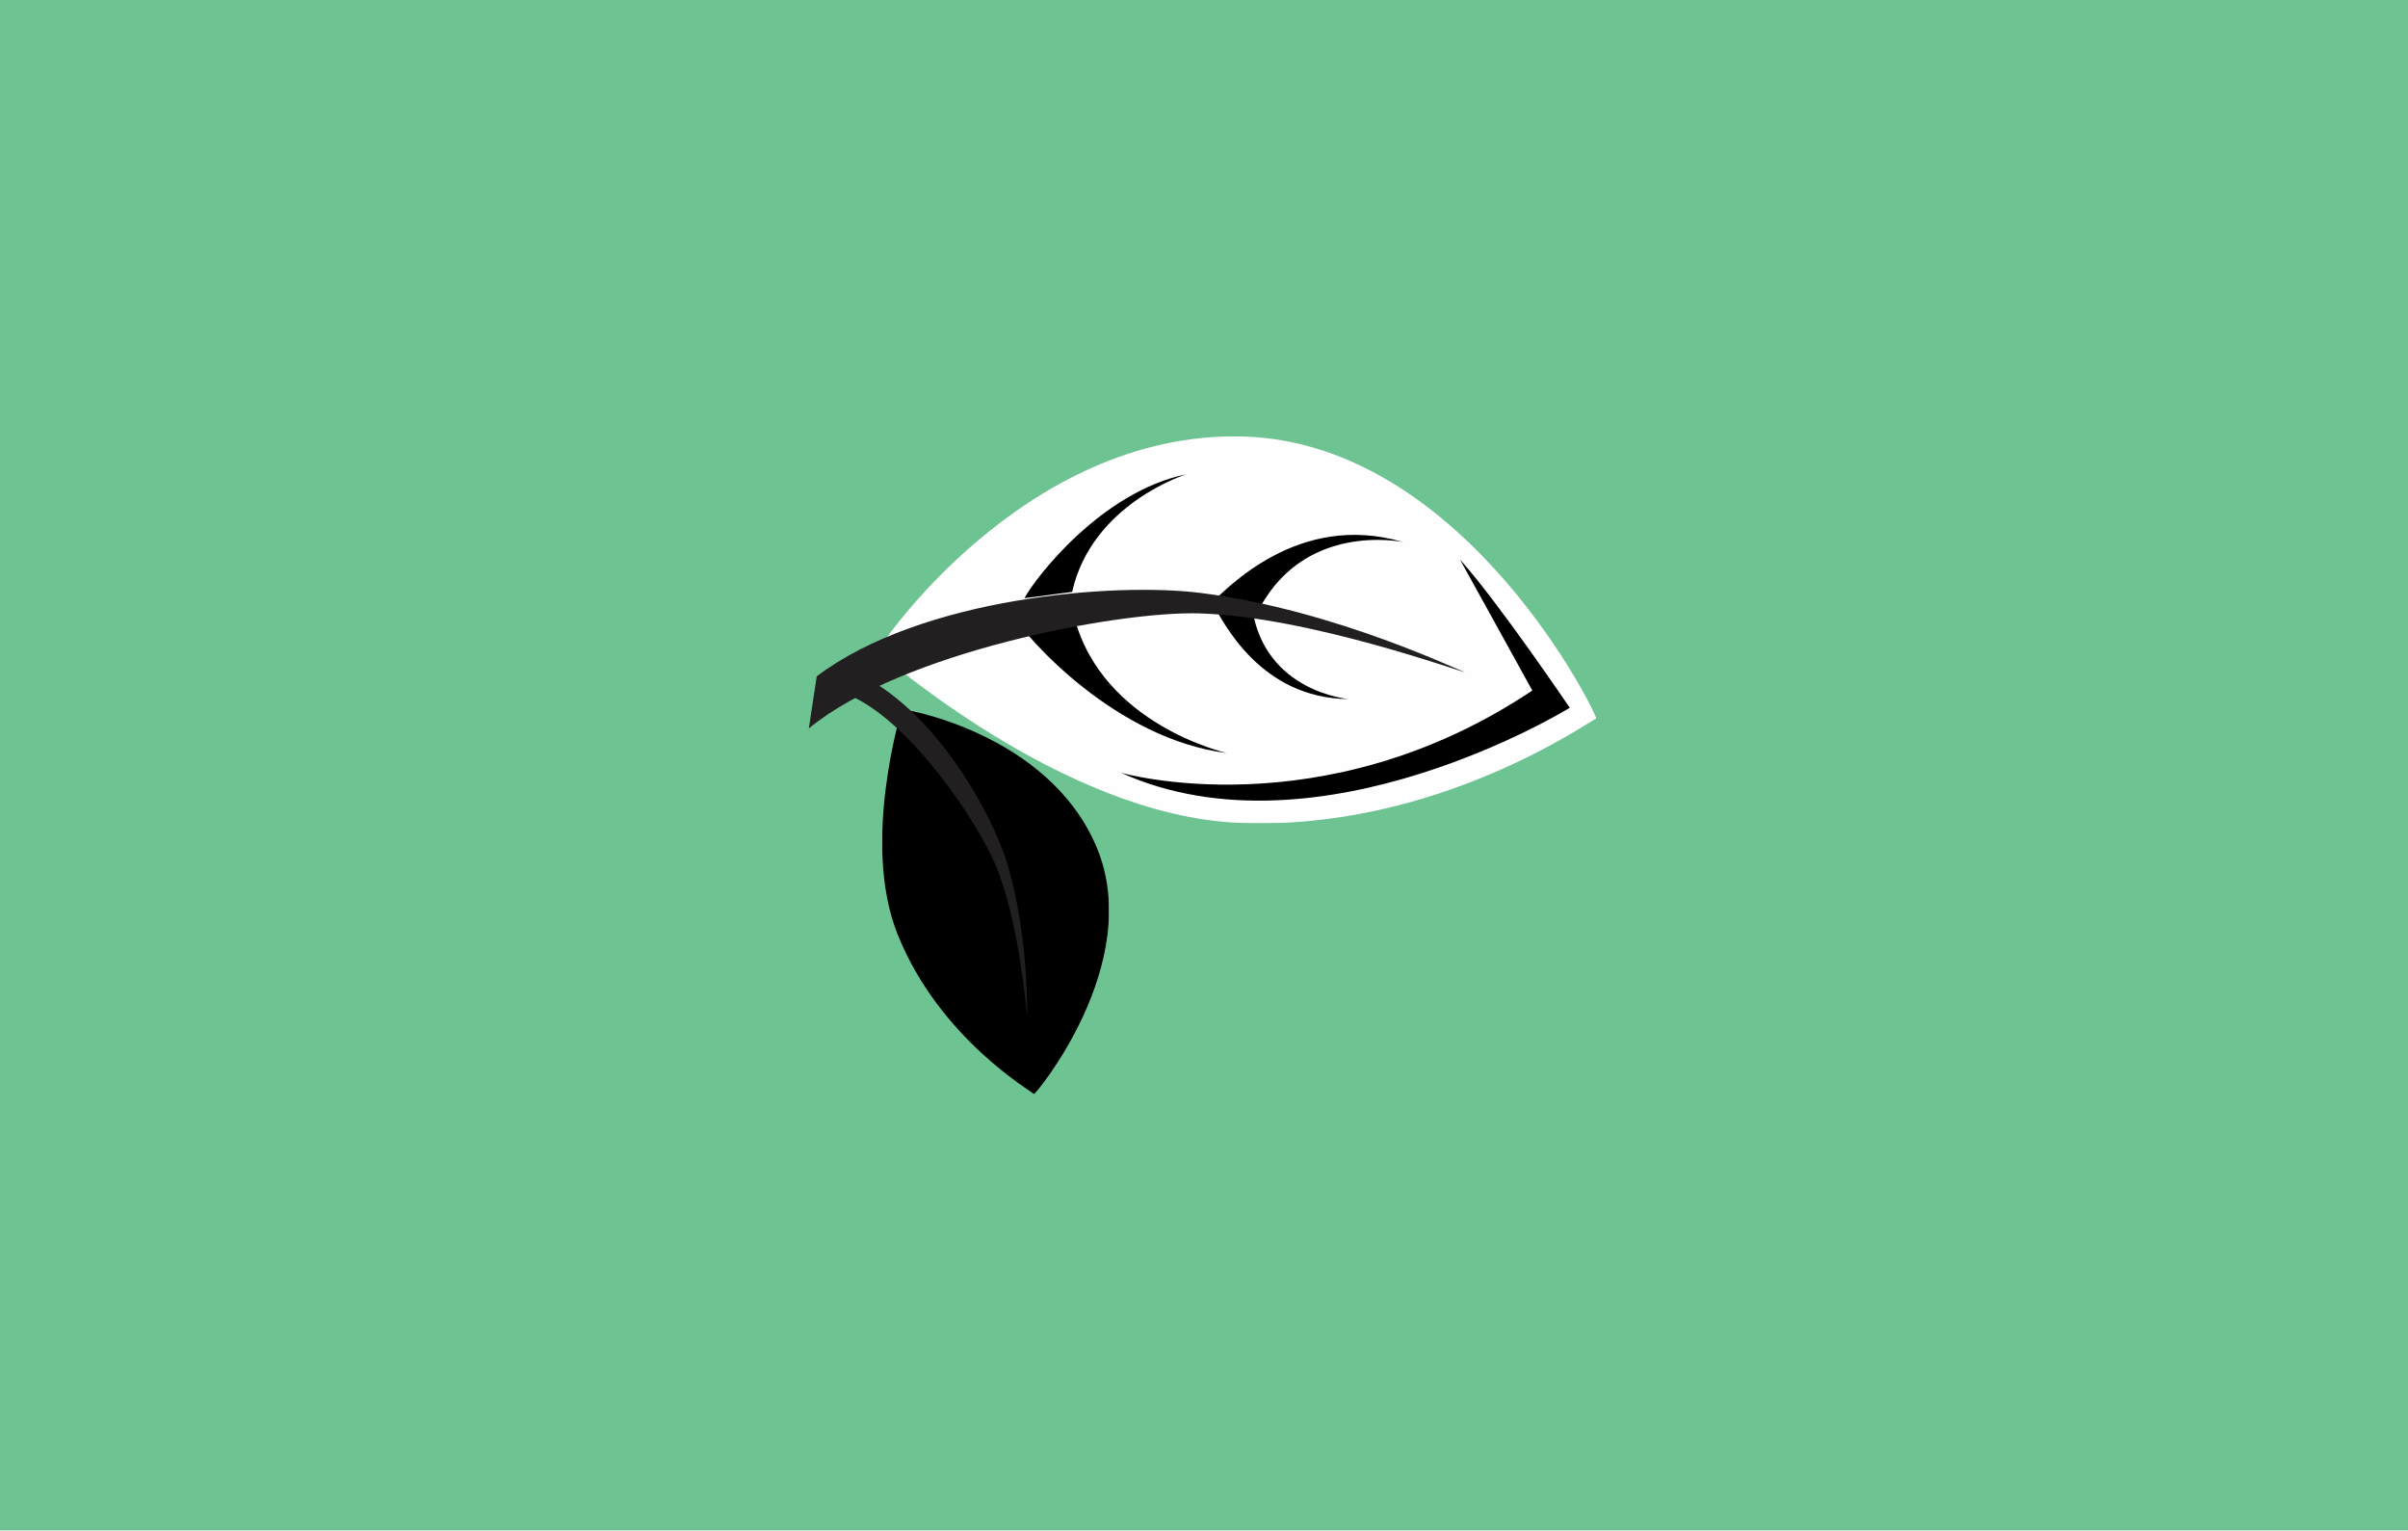
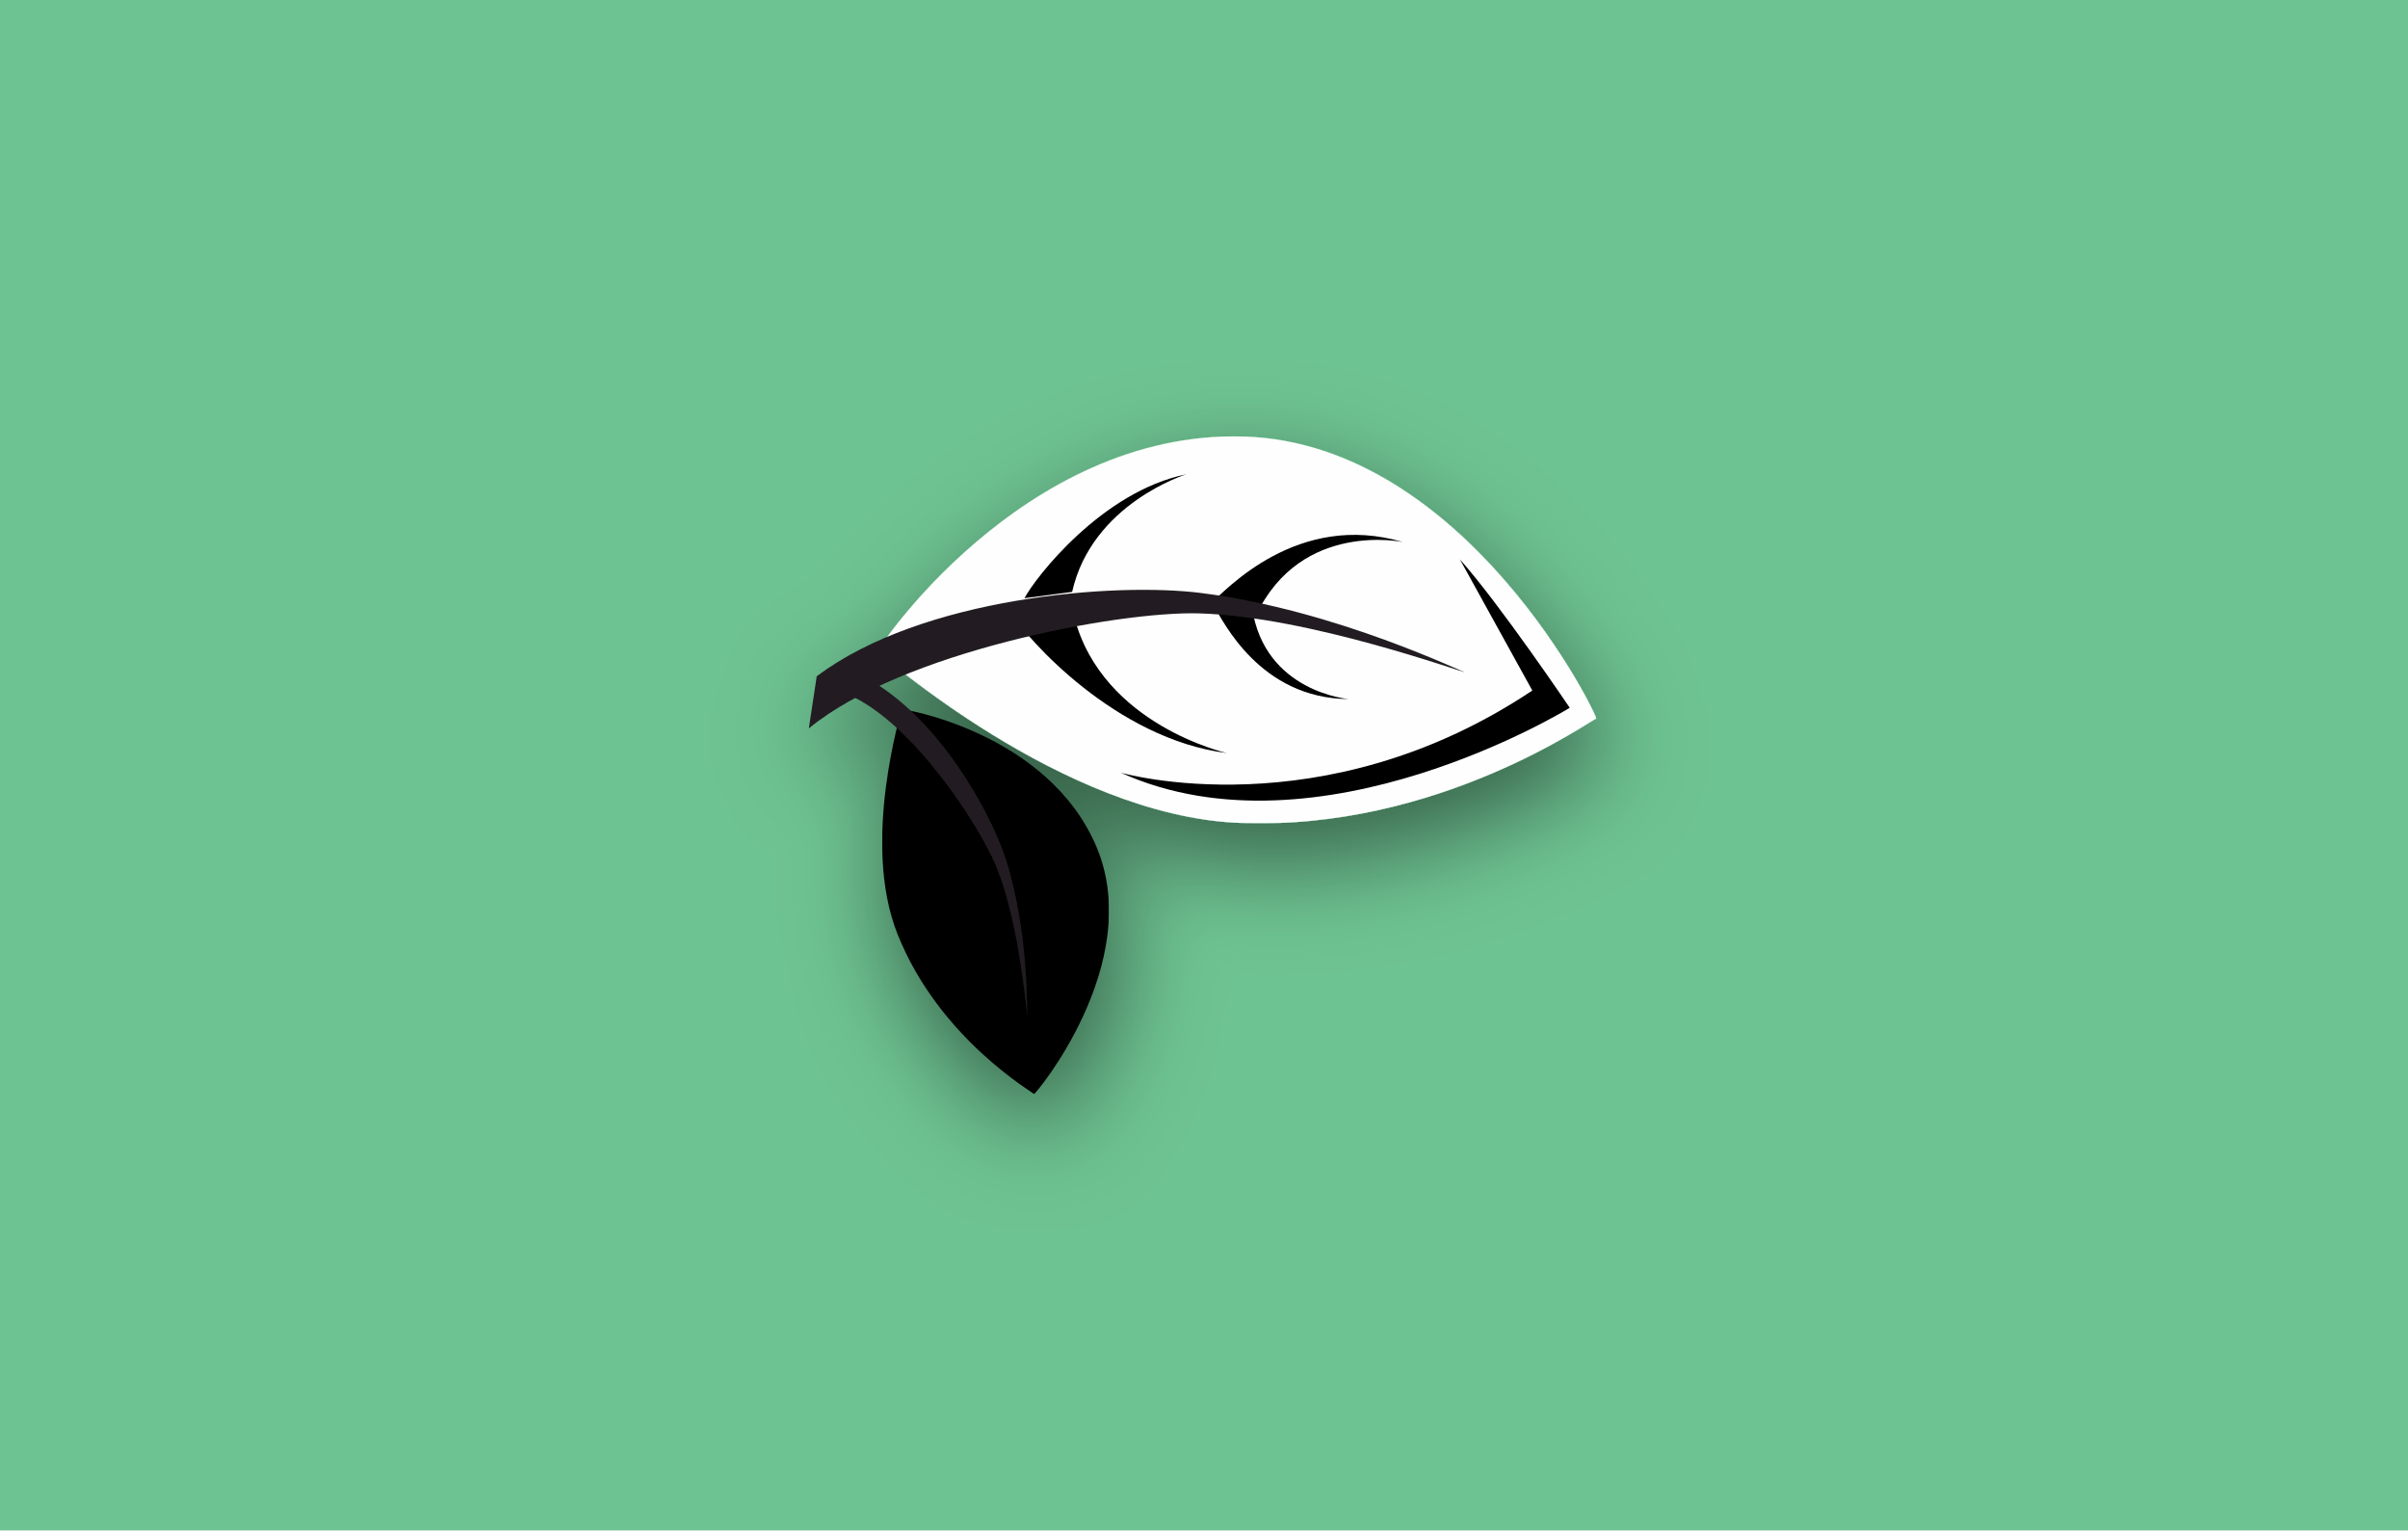
<svg xmlns="http://www.w3.org/2000/svg" xmlns:xlink="http://www.w3.org/1999/xlink" width="521px" height="331px" viewBox="0 0 521 331" version="1.1">
  <defs>
-     <polygon id="path-1" points="155.666 0.054 155.666 83.749 0.073 83.749 0.073 0.054 155.666 0.054" />
-     <polygon id="path-3" points="49.938 83.604 0.868 83.604 0.868 0.384 49.938 0.384 49.938 83.604" />
+     <filter x="-19.6%" y="-19.1%" width="141.5%" height="149.3%" filterUnits="objectBoundingBox" id="filter-1">
+       <feOffset dx="2" dy="8" in="SourceAlpha" result="shadowOffsetOuter1" />
+       <feGaussianBlur stdDeviation="10.5" in="shadowOffsetOuter1" result="shadowBlurOuter1" />
+       <feColorMatrix values="0 0 0 0 0   0 0 0 0 0   0 0 0 0 0  0 0 0 0.5 0" type="matrix" in="shadowBlurOuter1" result="shadowMatrixOuter1" />
+       <feMerge>
+         <feMergeNode in="shadowMatrixOuter1" />
+         <feMergeNode in="SourceGraphic" />
+       </feMerge>
+     </filter>
+     <polygon id="path-2" points="155.666 0.054 155.666 83.749 0.073 83.749 0.073 0.054 155.666 0.054" />
+     <polygon id="path-4" points="49.938 83.604 0.868 83.604 0.868 0.384 49.938 0.384 49.938 83.604" />
  </defs>
  <g id="Page-1" stroke="none" stroke-width="1" fill="none" fill-rule="evenodd">
    <g id="Artboard-Copy-4" transform="translate(-94, -51)">
      <rect id="Rectangle" fill="#6EC392" x="94" y="51" width="521" height="331" />
-       <g id="Page-1" transform="translate(269, 145)">
+       <g id="Page-1" filter="url(#filter-1)" transform="translate(269, 145)">
        <g id="Group-3" transform="translate(14.70674, 0.330417)">
-           <mask id="mask-2" fill="white">
-             <use xlink:href="#path-1" />
+           <mask id="mask-3" fill="white">
+             <use xlink:href="#path-2" />
          </mask>
          <g id="Clip-2" />
-           <path d="M155.649,61.123 C156.477,61.469 127.732,1.653 79.511,0.087 C31.291,-1.396 -0.745,47.078 0.088,46.805 C0.85,46.777 39.872,81.979 78.233,83.646 C121.457,85.524 154.915,61.039 155.649,61.123" id="Fill-1" fill="#FEFEFE" mask="url(#mask-2)" />
+           <path d="M155.649,61.123 C156.477,61.469 127.732,1.653 79.511,0.087 C31.291,-1.396 -0.745,47.078 0.088,46.805 C0.85,46.777 39.872,81.979 78.233,83.646 C121.457,85.524 154.915,61.039 155.649,61.123" id="Fill-1" fill="#FEFEFE" mask="url(#mask-3)" />
        </g>
        <path d="M46.651,35.384 C49.014,30.925 63.414,12.293 81.683,8.586 C81.683,8.586 61.258,14.896 56.967,34.024 L46.651,35.384 Z" id="Fill-4" fill="#000000" />
        <path d="M86.632,36.865 C90.339,33.443 105.834,16.538 128.572,23.249 C128.572,23.249 106.551,18.517 96.808,39.011 L86.632,36.865 Z" id="Fill-6" fill="#000000" />
        <path d="M87.541,36.857 C89.609,40.374 97.645,57.078 116.804,57.206 C116.804,57.206 98.668,55.723 95.917,37.581 L87.541,36.857 Z" id="Fill-8" fill="#000000" />
        <path d="M43.938,38.781 C47.133,44.092 66.458,65.891 90.446,68.878 C90.446,68.878 63.574,62.87 57.454,39.55 L43.938,38.781 Z" id="Fill-10" fill="#000000" />
        <path d="M1.708,52.285 C24.518,35.09 66.358,31.914 84.843,34.26 C114.55,38.028 142.04,51.767 142.101,51.421 C142.062,51.75 108.476,39.321 84.349,38.669 C66.647,38.195 20.088,47.035 0.002,63.549 L1.708,52.285 Z" id="Fill-12" fill="#221F20" />
        <path d="M140.868,26.992 C149.416,36.561 164.633,59.09 164.633,59.09 C164.633,59.09 110.405,92.514 67.503,73.13 C67.503,73.13 111.116,85.704 156.535,55.355 L140.868,26.992 Z" id="Fill-14" fill="#000000" />
        <g id="Group-18" transform="translate(15.0022, 59.04513)">
-           <mask id="mask-4" fill="white">
-             <use xlink:href="#path-3" />
+           <mask id="mask-5" fill="white">
+             <use xlink:href="#path-4" />
          </mask>
          <g id="Clip-17" />
-           <path d="M33.706,83.598 C33.717,84.1 57.711,55.474 47.334,30.359 C36.913,5.25 4.649,0.039 4.989,0.401 C5.172,0.791 -3.826,28.988 4.216,49.07 C13.275,71.698 33.578,83.202 33.706,83.598" id="Fill-16" fill="#000000" mask="url(#mask-4)" />
+           <path d="M33.706,83.598 C33.717,84.1 57.711,55.474 47.334,30.359 C36.913,5.25 4.649,0.039 4.989,0.401 C5.172,0.791 -3.826,28.988 4.216,49.07 C13.275,71.698 33.578,83.202 33.706,83.598" id="Fill-16" fill="#000000" mask="url(#mask-5)" />
        </g>
        <path d="M33.395,73.088 C36.224,73.255 49.107,76.337 55.243,84.859 C55.243,84.859 47.278,75.83 36.479,78.071 L33.395,73.088 Z" id="Fill-19" fill="#000000" />
        <path d="M41.899,93.953 C44.512,95.062 56.767,99.103 58.601,112.323 C58.601,112.323 55.922,99.933 43.156,99.677 L41.899,93.953 Z" id="Fill-21" fill="#000000" />
        <path d="M42.117,94.424 C40.794,96.297 34.097,104.289 38.465,114.166 C38.465,114.166 35.025,104.501 43.684,98.888 L42.117,94.424 Z" id="Fill-23" fill="#000000" />
        <path d="M31.02,72.478 C29.041,75.354 22.349,90.33 26.379,103.333 C26.379,103.333 23.228,88.145 33.76,79.595 L31.02,72.478 Z" id="Fill-25" fill="#000000" />
        <path d="M11.462,52.119 C28.013,60.518 39.735,82.4 42.819,92.427 C47.777,108.557 47.104,125.852 47.299,125.813 C47.116,125.863 45.704,105.737 40.446,93.202 C36.583,84.005 22.916,63.316 9.794,56.829 L11.462,52.119 Z" id="Fill-27" fill="#221F20" />
        <path d="M59.531,119.511 C56.614,126.115 48.593,139.152 48.593,139.152 C48.593,139.152 18.892,119.059 18.875,92.54 C18.875,92.54 22.549,117.844 48.627,134.136 L59.531,119.511 Z" id="Fill-29" fill="#000000" />
      </g>
    </g>
  </g>
</svg>
